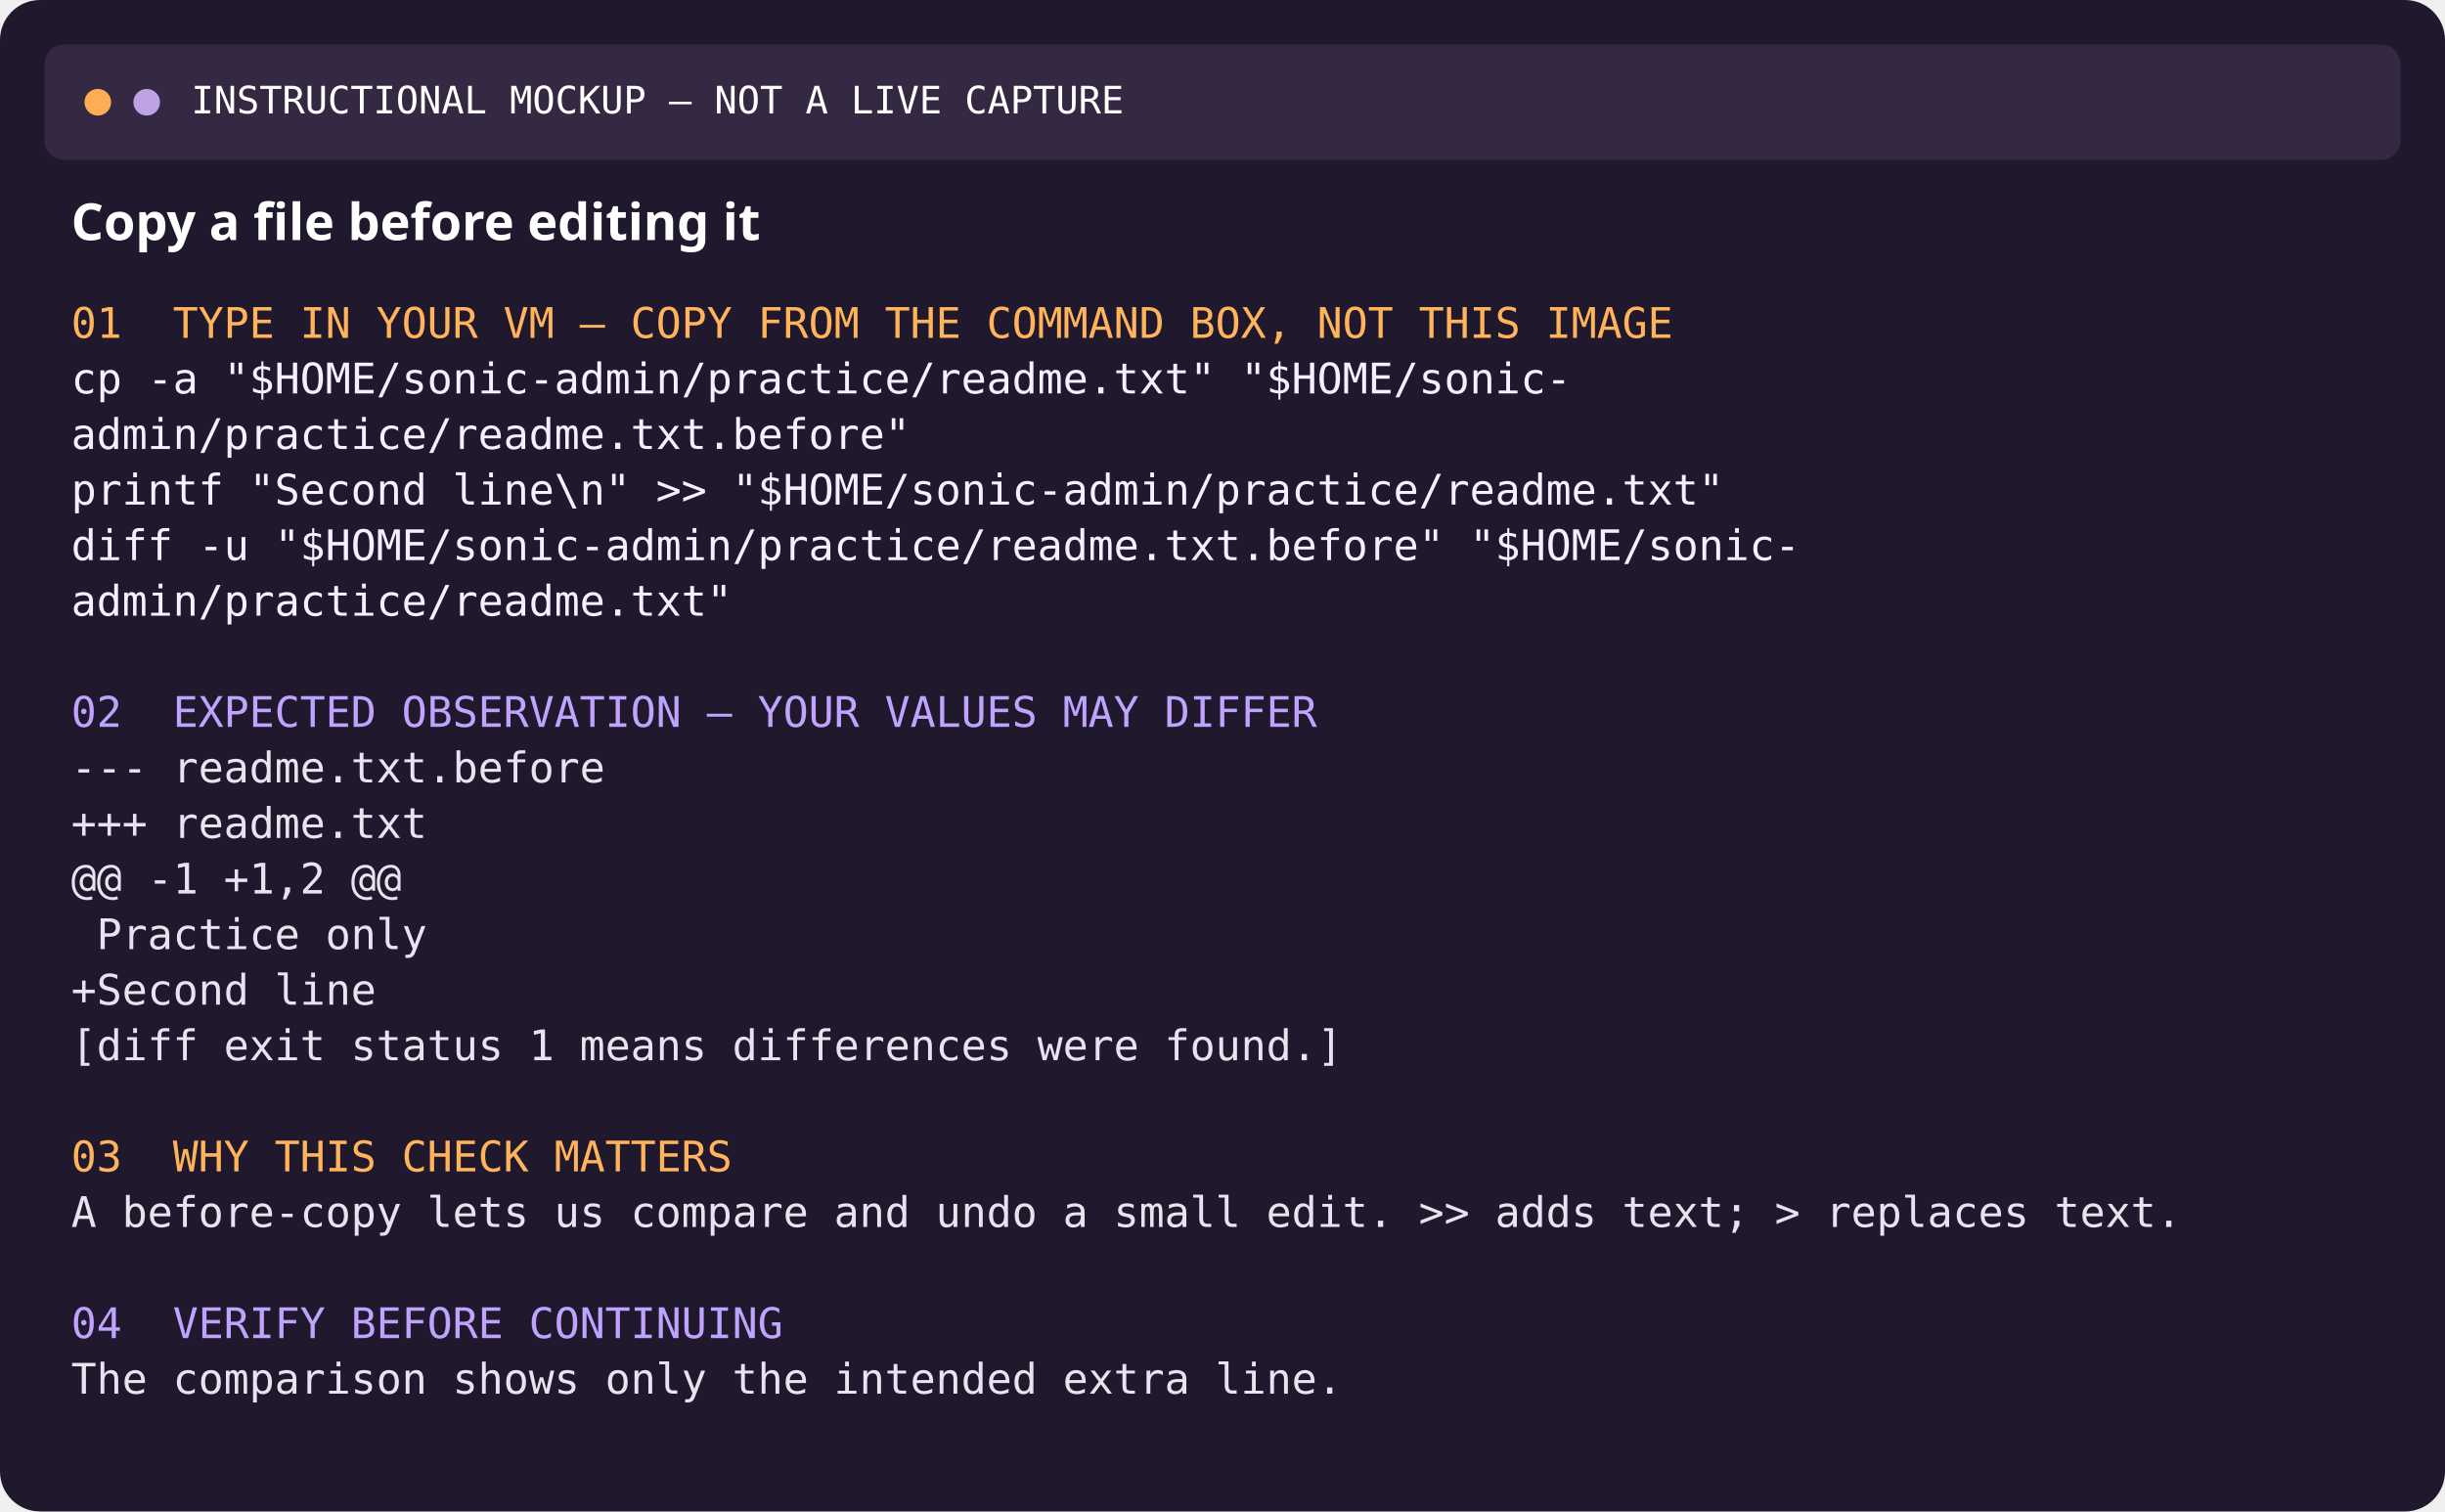
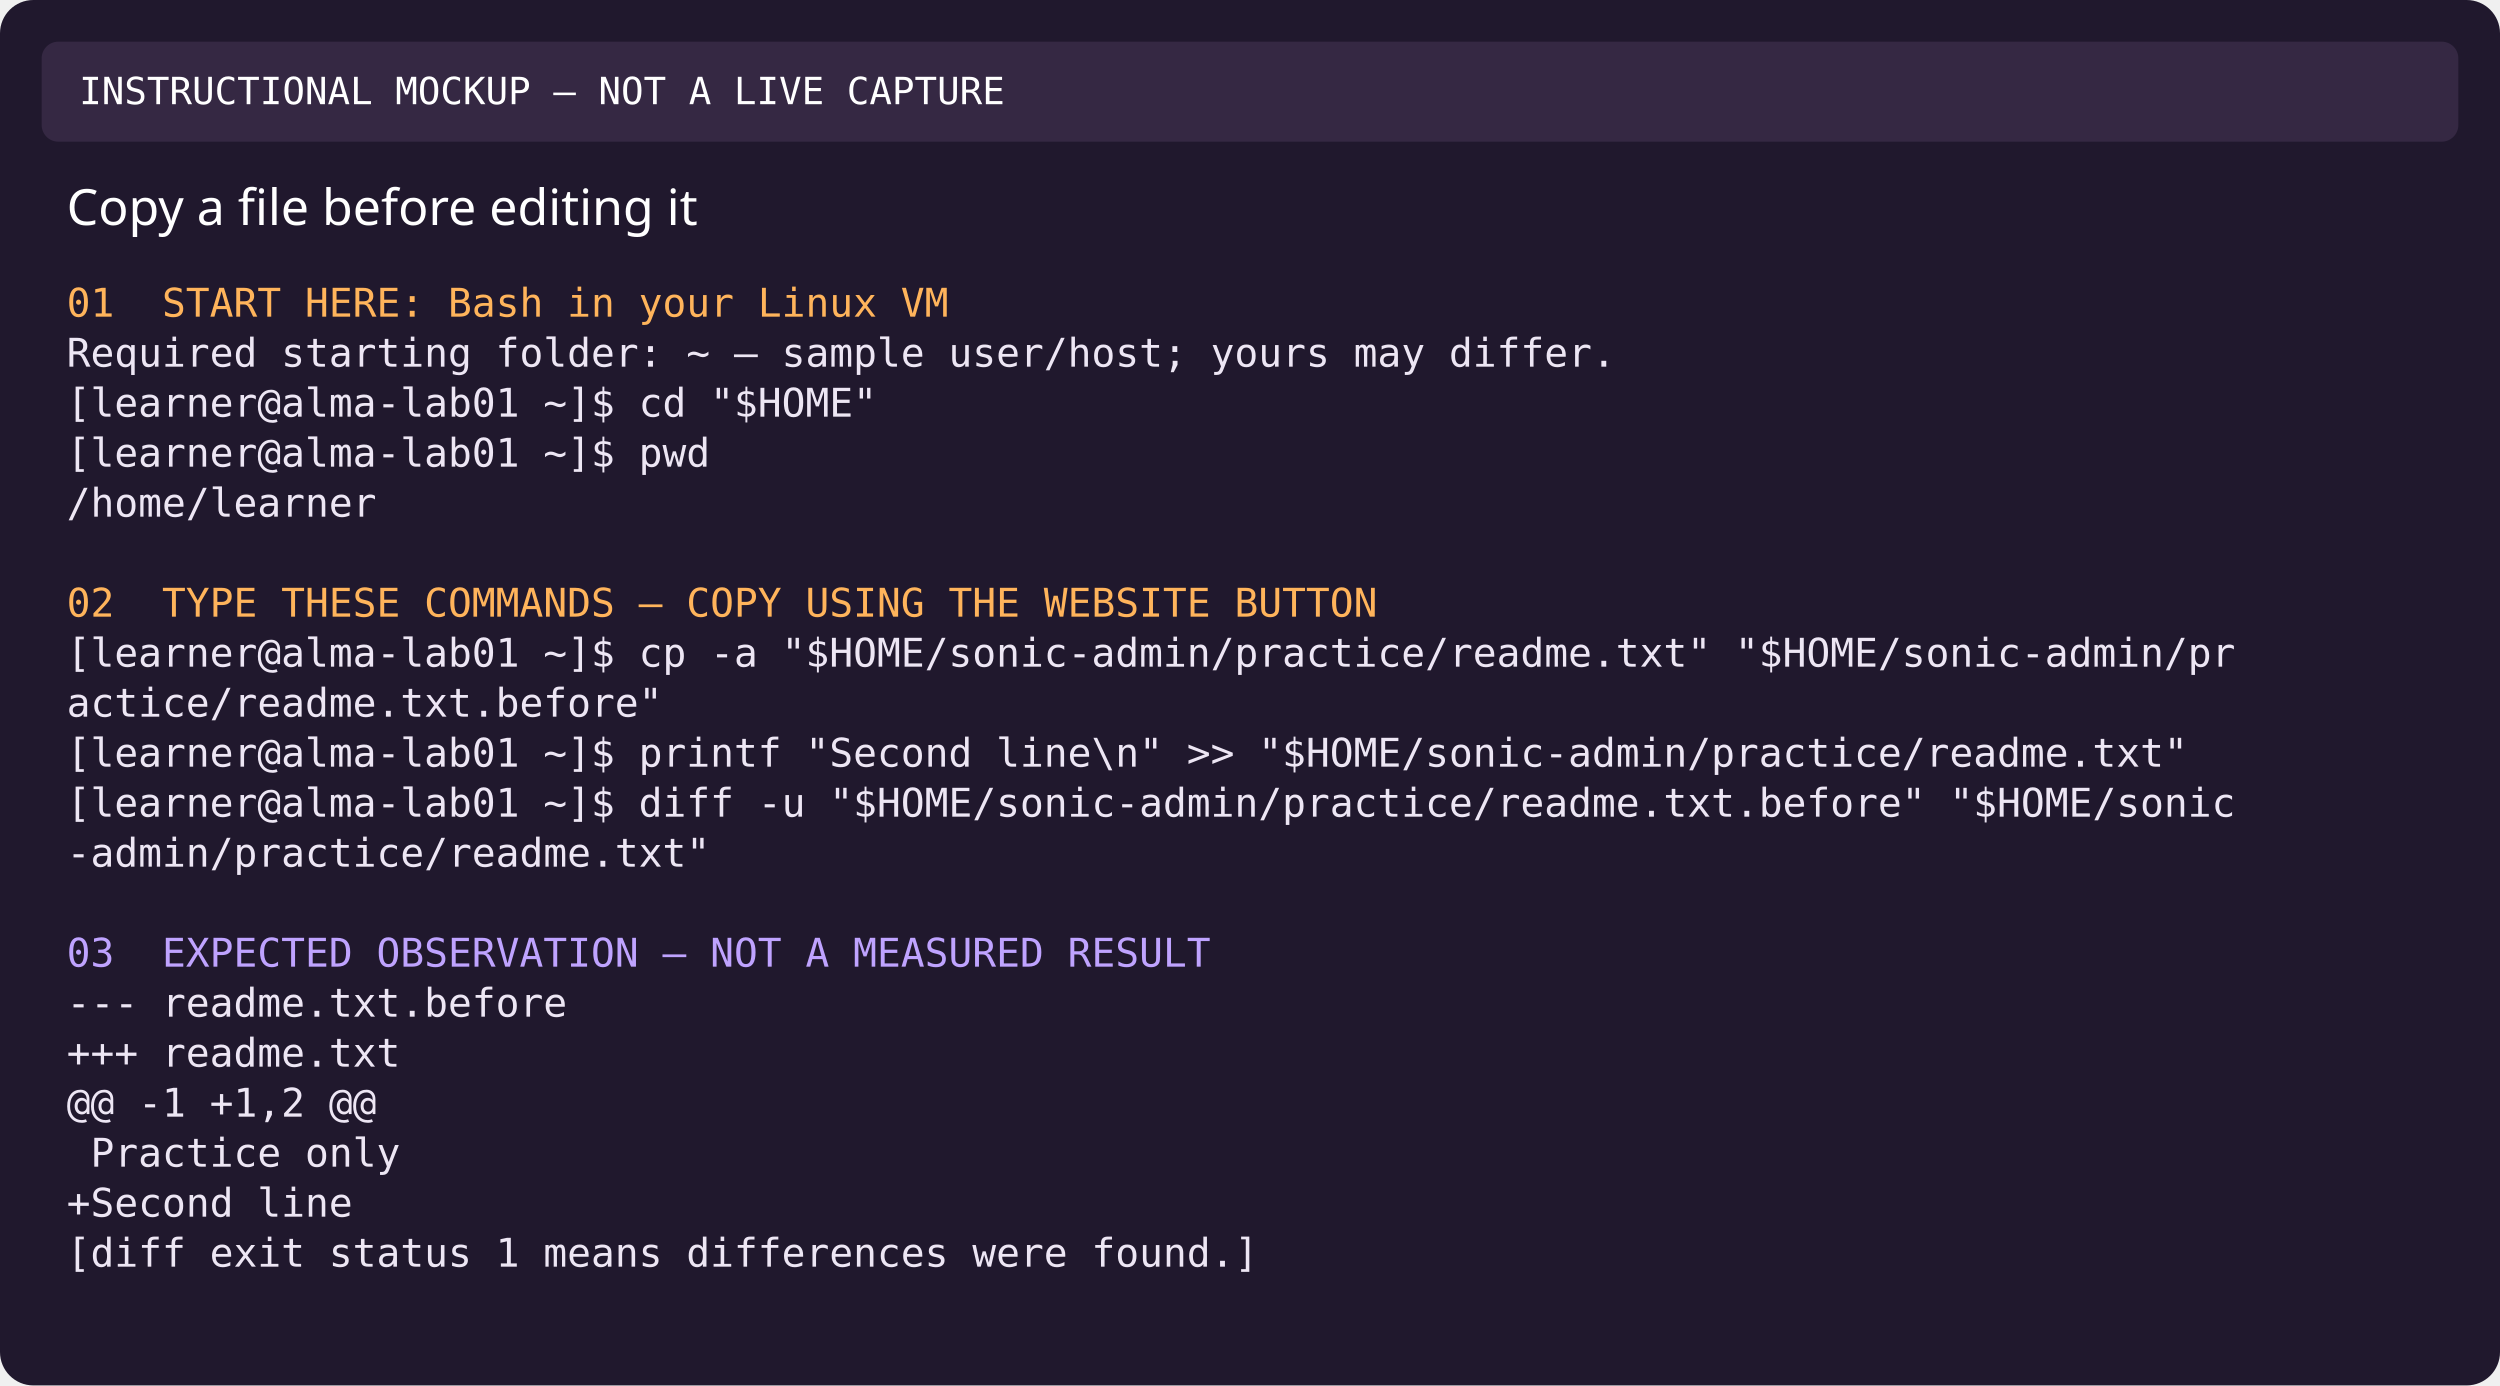
- <svg xmlns="http://www.w3.org/2000/svg" width="1100" height="680" viewBox="0 0 1100 680" role="img" aria-labelledby="title desc">
-   <rect width="1100" height="680" rx="18" fill="#20182d" />
-   <rect x="20" y="20" width="1060" height="52" rx="9" fill="#352843" />
-   <circle cx="44" cy="46" r="6" fill="#ffad55" />
-   <circle cx="66" cy="46" r="6" fill="#bda3e4" />
-   <text x="86" y="51" fill="#ffffff" font-family="monospace" font-size="17">INSTRUCTIONAL MOCKUP — NOT A LIVE CAPTURE</text>
-   <text x="32" y="108" fill="#ffffff" font-family="sans-serif" font-weight="700" font-size="23">Copy a file before editing it</text>
-   <text x="32" y="152" fill="#ffb45b" font-family="monospace" font-size="19" xml:space="preserve">01  TYPE IN YOUR VM — COPY FROM THE COMMAND BOX, NOT THIS IMAGE</text>
-   <text x="32" y="177" fill="#f5f0ff" font-family="monospace" font-size="19" xml:space="preserve">cp -a "$HOME/sonic-admin/practice/readme.txt" "$HOME/sonic-</text>
-   <text x="32" y="202" fill="#f5f0ff" font-family="monospace" font-size="19" xml:space="preserve">admin/practice/readme.txt.before"</text>
-   <text x="32" y="227" fill="#f5f0ff" font-family="monospace" font-size="19" xml:space="preserve">printf "Second line\n" &gt;&gt; "$HOME/sonic-admin/practice/readme.txt"</text>
-   <text x="32" y="252" fill="#f5f0ff" font-family="monospace" font-size="19" xml:space="preserve">diff -u "$HOME/sonic-admin/practice/readme.txt.before" "$HOME/sonic-</text>
-   <text x="32" y="277" fill="#f5f0ff" font-family="monospace" font-size="19" xml:space="preserve">admin/practice/readme.txt"</text>
-   <text x="32" y="302" fill="#fff" font-family="monospace" font-size="19" xml:space="preserve" />
-   <text x="32" y="327" fill="#bfa3ff" font-family="monospace" font-size="19" xml:space="preserve">02  EXPECTED OBSERVATION — YOUR VALUES MAY DIFFER</text>
-   <text x="32" y="352" fill="#e8e3ee" font-family="monospace" font-size="19" xml:space="preserve">--- readme.txt.before</text>
-   <text x="32" y="377" fill="#e8e3ee" font-family="monospace" font-size="19" xml:space="preserve">+++ readme.txt</text>
-   <text x="32" y="402" fill="#e8e3ee" font-family="monospace" font-size="19" xml:space="preserve">@@ -1 +1,2 @@</text>
-   <text x="32" y="427" fill="#e8e3ee" font-family="monospace" font-size="19" xml:space="preserve"> Practice only</text>
-   <text x="32" y="452" fill="#e8e3ee" font-family="monospace" font-size="19" xml:space="preserve">+Second line</text>
-   <text x="32" y="477" fill="#e8e3ee" font-family="monospace" font-size="19" xml:space="preserve">[diff exit status 1 means differences were found.]</text>
-   <text x="32" y="502" fill="#fff" font-family="monospace" font-size="19" xml:space="preserve" />
-   <text x="32" y="527" fill="#ffb45b" font-family="monospace" font-size="19" xml:space="preserve">03  WHY THIS CHECK MATTERS</text>
-   <text x="32" y="552" fill="#e8e3ee" font-family="monospace" font-size="19" xml:space="preserve">A before-copy lets us compare and undo a small edit. &gt;&gt; adds text; &gt; replaces text.</text>
-   <text x="32" y="577" fill="#fff" font-family="monospace" font-size="19" xml:space="preserve" />
-   <text x="32" y="602" fill="#bfa3ff" font-family="monospace" font-size="19" xml:space="preserve">04  VERIFY BEFORE CONTINUING</text>
-   <text x="32" y="627" fill="#e8e3ee" font-family="monospace" font-size="19" xml:space="preserve">The comparison shows only the intended extra line.</text>
+ <svg xmlns="http://www.w3.org/2000/svg" width="1200" height="665" viewBox="0 0 1200 665" role="img" aria-labelledby="title desc">
+   <rect width="1200" height="665" rx="16" fill="#20182d" />
+   <rect x="20" y="20" width="1160" height="48" rx="8" fill="#352843" />
+   <text x="38" y="50" fill="#fff" font-family="monospace" font-size="18">INSTRUCTIONAL MOCKUP — NOT A LIVE CAPTURE</text>
+   <text x="32" y="108" fill="#fff" font-family="sans-serif" font-size="24">Copy a file before editing it</text>
+   <text x="32" y="152" fill="#ffb45b" font-family="monospace" font-size="19" xml:space="preserve">01  START HERE: Bash in your Linux VM</text>
+   <text x="32" y="176" fill="#ede6f4" font-family="monospace" font-size="19" xml:space="preserve">Required starting folder: ~ — sample user/host; yours may differ.</text>
+   <text x="32" y="200" fill="#ede6f4" font-family="monospace" font-size="19" xml:space="preserve">[learner@alma-lab01 ~]$ cd "$HOME"</text>
+   <text x="32" y="224" fill="#ede6f4" font-family="monospace" font-size="19" xml:space="preserve">[learner@alma-lab01 ~]$ pwd</text>
+   <text x="32" y="248" fill="#ede6f4" font-family="monospace" font-size="19" xml:space="preserve">/home/learner</text>
+   <text x="32" y="272" fill="#ede6f4" font-family="monospace" font-size="19" xml:space="preserve" />
+   <text x="32" y="296" fill="#ffb45b" font-family="monospace" font-size="19" xml:space="preserve">02  TYPE THESE COMMANDS — COPY USING THE WEBSITE BUTTON</text>
+   <text x="32" y="320" fill="#ede6f4" font-family="monospace" font-size="19" xml:space="preserve">[learner@alma-lab01 ~]$ cp -a "$HOME/sonic-admin/practice/readme.txt" "$HOME/sonic-admin/pr</text>
+   <text x="32" y="344" fill="#ede6f4" font-family="monospace" font-size="19" xml:space="preserve">actice/readme.txt.before"</text>
+   <text x="32" y="368" fill="#ede6f4" font-family="monospace" font-size="19" xml:space="preserve">[learner@alma-lab01 ~]$ printf "Second line\n" &gt;&gt; "$HOME/sonic-admin/practice/readme.txt"</text>
+   <text x="32" y="392" fill="#ede6f4" font-family="monospace" font-size="19" xml:space="preserve">[learner@alma-lab01 ~]$ diff -u "$HOME/sonic-admin/practice/readme.txt.before" "$HOME/sonic</text>
+   <text x="32" y="416" fill="#ede6f4" font-family="monospace" font-size="19" xml:space="preserve">-admin/practice/readme.txt"</text>
+   <text x="32" y="440" fill="#ede6f4" font-family="monospace" font-size="19" xml:space="preserve" />
+   <text x="32" y="464" fill="#bfa3ff" font-family="monospace" font-size="19" xml:space="preserve">03  EXPECTED OBSERVATION — NOT A MEASURED RESULT</text>
+   <text x="32" y="488" fill="#ede6f4" font-family="monospace" font-size="19" xml:space="preserve">--- readme.txt.before</text>
+   <text x="32" y="512" fill="#ede6f4" font-family="monospace" font-size="19" xml:space="preserve">+++ readme.txt</text>
+   <text x="32" y="536" fill="#ede6f4" font-family="monospace" font-size="19" xml:space="preserve">@@ -1 +1,2 @@</text>
+   <text x="32" y="560" fill="#ede6f4" font-family="monospace" font-size="19" xml:space="preserve"> Practice only</text>
+   <text x="32" y="584" fill="#ede6f4" font-family="monospace" font-size="19" xml:space="preserve">+Second line</text>
+   <text x="32" y="608" fill="#ede6f4" font-family="monospace" font-size="19" xml:space="preserve">[diff exit status 1 means differences were found.]</text>
</svg>
